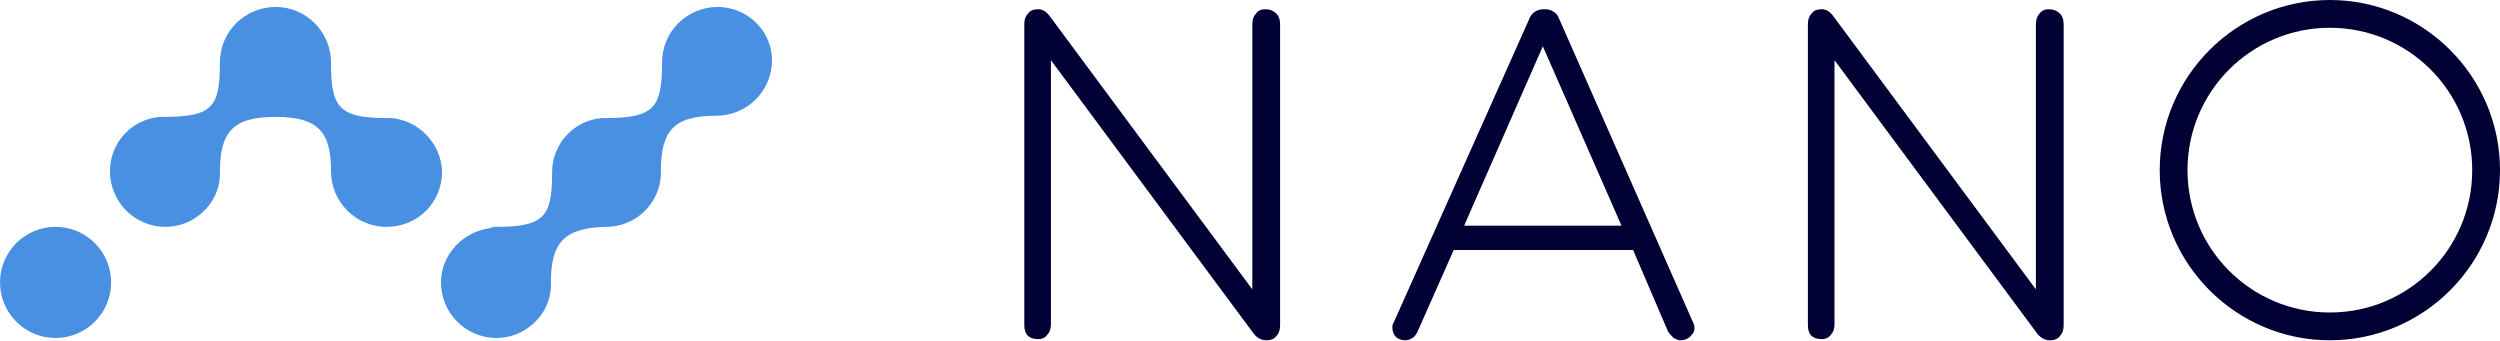
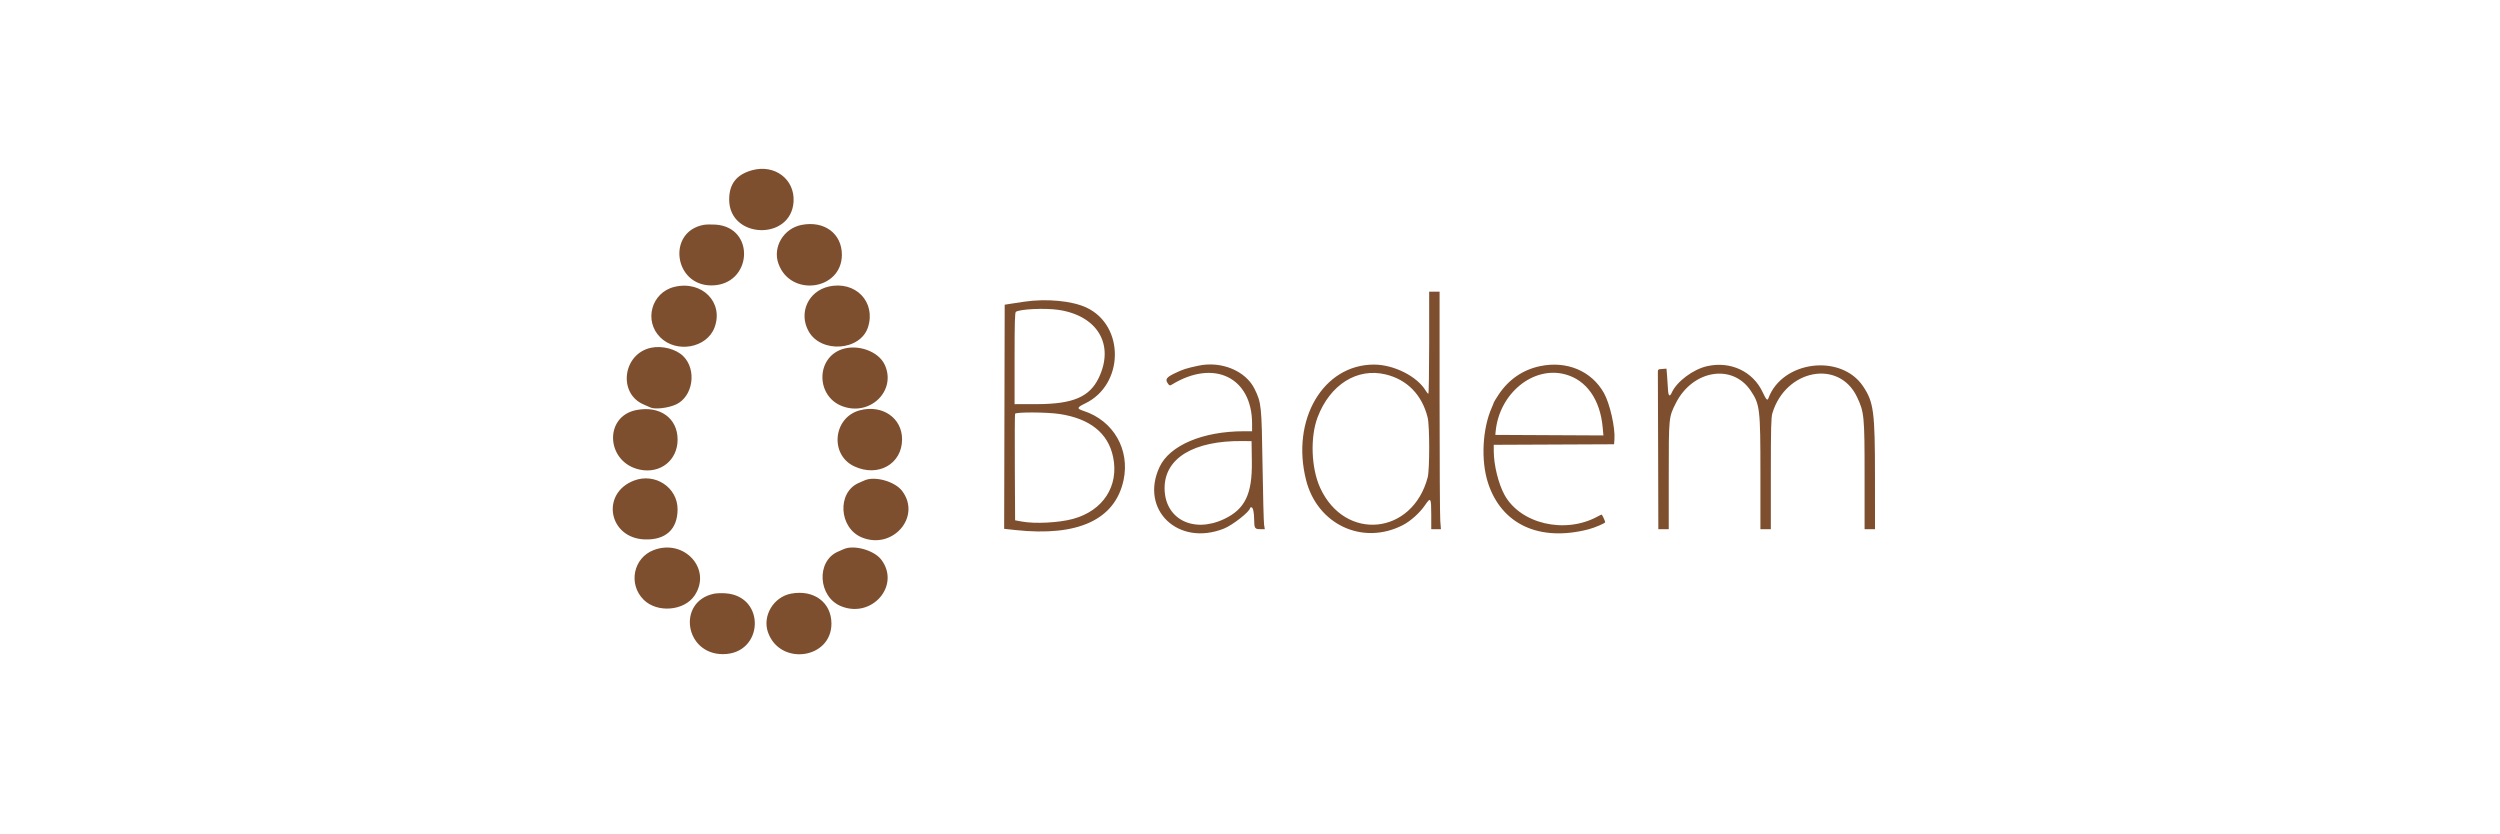
- <svg xmlns="http://www.w3.org/2000/svg" id="Layer_1" viewBox="0 0 216 29.4">
-   <style>.st0{fill:#4a90e2}.st1{fill:#000034}</style>
-   <circle class="st0" cx="4.8" cy="24.4" r="4.8" />
-   <path class="st0" d="M62 .6c-2.6 0-4.8 2.1-4.8 4.8 0 3.8-.6 4.8-4.8 4.8H52c-2.4.2-4.3 2.2-4.3 4.7v.1c0 3.7-.7 4.6-4.8 4.6-.2 0-.4 0-.5.1-2.4.3-4.3 2.3-4.3 4.7 0 2.6 2.1 4.8 4.8 4.8 2.5 0 4.6-2 4.7-4.4v-.4c0-3.4 1.1-4.7 4.7-4.8h.1c2.5 0 4.6-2 4.7-4.5v-.3c0-3.5 1.1-4.8 4.8-4.8 2.6 0 4.8-2.1 4.8-4.8 0-2.5-2.1-4.6-4.7-4.6zM33.8 10.2h-.4c-4.2 0-4.8-1-4.8-4.8 0-2.6-2.1-4.8-4.8-4.8C21.2.6 19 2.7 19 5.4c0 3.8-.6 4.7-4.8 4.7h-.4c-2.4.2-4.3 2.2-4.3 4.7 0 2.6 2.1 4.8 4.8 4.8 2.5 0 4.6-2 4.7-4.4v-.3c0-3.5 1.1-4.8 4.8-4.8 3.7 0 4.8 1.3 4.8 4.7 0 2.6 2.1 4.8 4.8 4.8s4.8-2.1 4.8-4.8c-.1-2.4-2-4.4-4.4-4.6z" />
-   <g>
-     <path class="st1" d="M109.3.8c-.3 0-.6.1-.8.4-.2.2-.3.5-.3.9V25L90.7 1.4c-.3-.4-.6-.6-1-.6s-.7.1-.9.4c-.2.2-.3.5-.3.9v26c0 .4.1.7.3.9.2.2.5.3.9.3.3 0 .6-.1.8-.4.2-.2.3-.5.3-.9V5.2l17.5 23.6c.3.4.7.6 1.1.6.4 0 .7-.1.9-.4.2-.2.3-.5.3-.9v-26c0-.4-.1-.7-.3-.9-.3-.3-.6-.4-1-.4zm92-.8c-8.1 0-14.7 6.6-14.7 14.7s6.6 14.7 14.7 14.7S216 22.8 216 14.7 209.4 0 201.3 0zm0 27c-6.8 0-12.3-5.5-12.3-12.3s5.5-12.3 12.3-12.3 12.3 5.5 12.3 12.3S208.1 27 201.3 27zM177 .8c-.3 0-.6.1-.8.4-.2.2-.3.5-.3.9V25L158.4 1.4c-.3-.4-.6-.6-1-.6s-.7.1-.9.4c-.2.2-.3.5-.3.9v26c0 .4.1.7.3.9.2.2.5.3.9.3.3 0 .6-.1.8-.4.2-.2.3-.5.3-.9V5.2L176 28.8c.3.4.7.6 1.1.6.4 0 .7-.1.9-.4.2-.2.3-.5.3-.9v-26c0-.4-.1-.7-.3-.9-.3-.3-.6-.4-1-.4zm-42.3.8c-.1-.3-.3-.5-.5-.6-.3-.2-.5-.2-.8-.2-.6 0-1.1.3-1.3.9l-11.7 26.2c-.1.1-.1.3-.1.4 0 .3.1.6.3.8.2.2.5.3.8.3.5 0 .9-.3 1.1-.8l3.1-7h15.5l3 7c.1.2.3.4.5.6.2.1.4.2.6.2.3 0 .6-.1.8-.3.2-.2.4-.4.4-.7 0-.2 0-.3-.1-.5L134.7 1.6zm-8.2 17.9L133.3 4l6.8 15.5h-13.6z" />
+ <svg xmlns="http://www.w3.org/2000/svg" id="svg" width="400" height="133.333" viewBox="0, 0, 400,133.333">
+   <g id="svgg">
+     <path id="path0" d="66.667 L 0.000 133.333 200.000 133.333 L 400.000 133.333 400.000 66.667 L 400.000 0.000 200.000 0.000 L 0.000 0.000 0.000 66.667 M123.250 27.226 C 125.825 27.912,127.128 29.679,126.970 32.271 C 126.588 38.557,116.667 38.231,116.667 31.932 C 116.667 28.488,119.740 26.291,123.250 27.226 M116.492 36.413 C 121.130 38.763,119.130 45.667,113.812 45.667 C 109.366 45.667,106.949 40.384,110.000 37.333 C 111.494 35.839,114.515 35.411,116.492 36.413 M131.923 36.263 C 135.559 37.782,135.693 43.436,132.132 45.062 C 127.413 47.216,122.715 43.022,124.846 38.558 C 125.954 36.235,129.277 35.158,131.923 36.263 M110.917 45.893 C 113.936 46.697,115.408 49.506,114.326 52.398 C 112.821 56.420,106.502 56.526,104.638 52.559 C 102.841 48.736,106.602 44.743,110.917 45.893 M135.417 45.893 C 138.444 46.699,139.854 49.331,138.878 52.356 C 137.657 56.144,131.364 56.570,129.377 53.000 C 127.166 49.026,130.860 44.678,135.417 45.893 M230.334 64.292 C 230.335 73.985,230.383 82.535,230.442 83.292 L 230.549 84.667 229.775 84.667 L 229.000 84.667 229.000 82.343 C 229.000 79.631,228.911 79.492,228.016 80.809 C 224.376 86.170,216.705 86.863,212.083 82.250 C 207.030 77.207,207.105 66.648,212.229 61.570 C 214.860 58.962,218.448 57.840,221.833 58.566 C 224.566 59.151,227.057 60.718,228.122 62.521 C 228.278 62.784,228.464 63.000,228.536 63.000 C 228.608 63.000,228.667 59.325,228.667 54.833 L 228.667 46.667 229.500 46.667 L 230.333 46.667 230.334 64.292 M170.181 48.237 C 175.715 49.071,178.333 51.853,178.333 56.897 C 178.333 60.220,176.534 63.149,173.634 64.546 C 172.282 65.198,172.243 65.378,173.375 65.746 C 178.146 67.295,180.820 71.933,179.767 76.833 C 178.410 83.155,172.469 85.891,162.458 84.806 L 160.665 84.612 160.708 66.683 L 160.750 48.754 161.583 48.620 C 165.699 47.956,167.724 47.866,170.181 48.237 M164.333 49.567 C 163.462 49.671,162.656 49.816,162.542 49.888 C 162.380 49.990,162.333 51.666,162.333 57.343 L 162.333 64.667 165.875 64.661 C 169.771 64.654,170.631 64.527,172.421 63.689 C 175.863 62.078,177.524 57.976,176.252 54.228 C 175.020 50.595,170.500 48.827,164.333 49.567 M107.948 56.032 C 111.457 57.682,111.585 63.149,108.152 64.719 C 106.879 65.301,104.735 65.543,104.039 65.184 C 103.880 65.102,103.426 64.900,103.030 64.737 C 99.510 63.281,99.355 57.810,102.787 56.149 C 104.335 55.399,106.498 55.351,107.948 56.032 M139.250 56.070 C 143.114 57.902,142.835 63.537,138.807 65.010 C 134.266 66.669,129.911 62.220,132.100 58.157 C 133.280 55.967,136.841 54.928,139.250 56.070 M195.726 58.572 C 198.996 59.257,200.859 61.260,201.703 65.000 C 201.796 65.412,201.933 69.688,202.007 74.500 C 202.081 79.313,202.192 83.569,202.255 83.958 L 202.368 84.667 201.620 84.667 C 200.774 84.667,200.674 84.510,200.667 83.167 C 200.661 81.985,200.481 81.167,200.228 81.167 C 200.103 81.167,200.000 81.227,200.000 81.300 C 200.000 81.837,197.219 84.022,195.833 84.574 C 188.518 87.487,182.329 81.569,185.526 74.718 C 187.144 71.252,192.460 69.000,199.027 69.000 L 200.333 69.000 200.333 67.792 C 200.332 60.382,194.247 57.408,187.513 61.526 C 187.082 61.790,186.667 61.396,186.667 60.723 C 186.667 59.850,190.869 58.391,193.500 58.350 C 194.096 58.341,195.098 58.441,195.726 58.572 M250.667 58.564 C 255.448 59.581,258.757 64.678,258.309 70.333 L 258.250 71.083 248.625 71.126 L 239.000 71.169 239.003 72.210 C 239.019 77.658,241.576 81.905,245.750 83.418 C 248.359 84.364,253.176 83.981,255.630 82.634 C 255.931 82.468,256.216 82.333,256.264 82.333 C 256.340 82.333,256.833 83.389,256.833 83.552 C 256.833 83.715,255.140 84.438,254.167 84.689 C 242.591 87.681,235.167 79.790,237.916 67.417 C 238.061 66.765,238.299 66.083,238.686 65.210 C 238.859 64.822,239.000 64.463,239.000 64.413 C 239.000 64.084,240.691 61.860,241.553 61.055 C 243.905 58.858,247.470 57.884,250.667 58.564 M276.946 58.567 C 279.206 59.169,281.064 60.698,282.021 62.744 C 282.590 63.959,282.784 64.163,282.947 63.719 C 285.150 57.708,294.591 56.535,298.111 61.833 C 299.798 64.373,299.993 65.869,299.997 76.292 L 300.000 84.667 299.167 84.667 L 298.333 84.667 298.333 76.175 C 298.333 66.559,298.273 65.930,297.114 63.500 C 294.229 57.449,285.712 59.087,283.584 66.102 C 283.379 66.778,283.337 68.431,283.335 75.792 L 283.333 84.667 282.500 84.667 L 281.667 84.667 281.667 75.760 C 281.667 65.386,281.587 64.705,280.106 62.500 C 277.168 58.125,270.798 59.200,268.125 64.521 C 266.997 66.767,267.000 66.731,267.000 76.175 L 267.000 84.667 266.167 84.667 L 265.333 84.667 265.301 72.417 C 265.283 65.679,265.264 59.923,265.259 59.625 C 265.250 59.107,265.280 59.081,265.943 59.033 L 266.637 58.982 266.738 60.199 C 266.793 60.869,266.856 61.823,266.878 62.320 C 266.922 63.340,267.152 63.558,267.458 62.869 C 268.812 59.809,273.547 57.662,276.946 58.567 M218.000 59.917 C 214.583 60.687,212.305 62.856,210.821 66.750 C 209.607 69.937,209.787 74.916,211.230 78.059 C 215.189 86.684,226.001 85.620,228.434 76.367 C 228.752 75.158,228.750 68.139,228.431 66.833 C 227.203 61.804,222.743 58.847,218.000 59.917 M246.313 59.909 C 242.748 60.892,239.712 64.831,239.307 69.000 L 239.250 69.583 247.898 69.627 L 256.546 69.670 256.430 68.390 C 255.867 62.171,251.472 58.487,246.313 59.909 M105.702 65.900 C 109.308 67.451,109.410 73.291,105.856 74.696 C 100.219 76.925,95.295 70.804,99.561 66.872 C 101.024 65.523,103.805 65.083,105.702 65.900 M141.787 65.976 C 145.268 67.754,145.273 72.997,141.795 74.627 C 136.500 77.109,131.551 71.367,135.255 67.039 C 136.539 65.539,139.870 64.997,141.787 65.976 M162.410 66.208 C 162.366 66.323,162.349 70.204,162.373 74.832 L 162.417 83.247 163.500 83.449 C 165.579 83.837,169.416 83.640,171.667 83.030 C 180.463 80.647,180.633 69.577,171.917 66.744 C 169.830 66.066,162.620 65.660,162.410 66.208 M196.417 70.609 C 188.613 71.123,184.445 75.808,187.048 81.140 C 189.119 85.381,196.405 84.661,199.235 79.935 C 200.228 78.277,200.346 77.603,200.295 73.879 L 200.250 70.583 198.750 70.569 C 197.925 70.561,196.875 70.579,196.417 70.609 M105.369 76.997 C 109.446 78.523,109.587 84.375,105.585 85.999 C 103.558 86.822,100.729 86.264,99.385 84.776 C 95.774 80.779,100.179 75.053,105.369 76.997 M142.758 77.253 C 148.467 80.175,143.899 88.428,137.917 86.000 C 134.218 84.499,133.886 78.784,137.409 77.264 C 137.688 77.144,138.104 76.962,138.333 76.859 C 139.192 76.476,141.670 76.696,142.758 77.253 M108.937 88.022 C 112.466 89.342,113.074 94.382,109.954 96.459 C 106.333 98.869,101.579 96.579,101.585 92.428 C 101.591 88.836,105.250 86.643,108.937 88.022 M139.424 88.253 C 145.133 91.175,140.566 99.428,134.583 97.000 C 130.884 95.499,130.552 89.784,134.076 88.264 C 134.355 88.144,134.771 87.962,135.000 87.859 C 135.859 87.476,138.337 87.696,139.424 88.253 M118.102 95.404 C 121.444 96.934,121.731 101.888,118.589 103.830 C 115.077 106.001,110.333 103.658,110.333 99.751 C 110.333 96.036,114.450 93.732,118.102 95.404 M130.347 95.355 C 133.920 96.892,133.996 102.450,130.465 104.062 C 126.674 105.792,122.679 103.522,122.669 99.630 C 122.660 96.034,126.698 93.785,130.347 95.355 " stroke="none" fill="#fbfbfb" fill-rule="evenodd" />
+     <path id="path1" d="M120.333 27.237 C 117.840 27.926,116.667 29.429,116.667 31.932 C 116.667 38.231,126.588 38.557,126.970 32.271 C 127.188 28.686,123.957 26.235,120.333 27.237 M112.583 35.979 C 106.709 37.065,107.800 45.667,113.812 45.667 C 120.348 45.667,120.989 36.366,114.482 35.937 C 113.804 35.892,112.950 35.911,112.583 35.979 M128.250 35.987 C 125.382 36.549,123.607 39.510,124.544 42.167 C 126.459 47.593,134.700 46.449,134.700 40.756 C 134.700 37.362,131.877 35.275,128.250 35.987 M107.901 45.901 C 104.243 46.789,102.973 51.306,105.634 53.967 C 108.234 56.567,113.095 55.689,114.326 52.398 C 115.829 48.381,112.317 44.829,107.901 45.901 M132.583 45.854 C 129.300 46.610,127.748 50.071,129.377 53.000 C 131.364 56.570,137.657 56.144,138.878 52.356 C 140.185 48.303,136.860 44.869,132.583 45.854 M228.667 54.833 C 228.667 59.325,228.608 63.000,228.536 63.000 C 228.464 63.000,228.278 62.784,228.122 62.521 C 226.765 60.224,223.023 58.333,219.833 58.333 C 211.705 58.333,206.519 67.172,208.979 76.833 C 210.785 83.929,218.012 87.301,224.417 84.038 C 225.689 83.389,227.160 82.070,228.016 80.809 C 228.911 79.492,229.000 79.631,229.000 82.343 L 229.000 84.667 229.775 84.667 L 230.549 84.667 230.442 83.292 C 230.383 82.535,230.335 73.985,230.334 64.292 L 230.333 46.667 229.500 46.667 L 228.667 46.667 228.667 54.833 M163.917 48.266 C 163.092 48.387,162.042 48.546,161.583 48.620 L 160.750 48.754 160.708 66.683 L 160.665 84.612 162.458 84.806 C 172.469 85.891,178.410 83.155,179.767 76.833 C 180.820 71.933,178.146 67.295,173.375 65.746 C 172.243 65.378,172.282 65.198,173.634 64.546 C 179.867 61.542,179.990 52.100,173.833 49.212 C 171.536 48.135,167.465 47.746,163.917 48.266 M169.333 49.576 C 175.594 50.492,178.351 55.118,175.808 60.441 C 174.336 63.522,171.679 64.651,165.875 64.661 L 162.333 64.667 162.333 57.343 C 162.333 51.666,162.380 49.990,162.542 49.888 C 163.242 49.446,167.202 49.264,169.333 49.576 M104.160 55.643 C 99.626 56.612,98.832 63.001,103.030 64.737 C 103.426 64.900,103.880 65.102,104.039 65.184 C 104.735 65.543,106.879 65.301,108.152 64.719 C 110.876 63.473,111.530 59.196,109.332 56.998 C 108.180 55.846,105.947 55.261,104.160 55.643 M134.707 55.884 C 130.514 57.315,130.558 63.417,134.773 64.994 C 139.235 66.664,143.492 62.476,141.544 58.333 C 140.542 56.203,137.240 55.020,134.707 55.884 M191.750 58.509 C 189.826 58.921,189.303 59.087,188.042 59.688 C 186.575 60.386,186.369 60.702,186.907 61.426 C 187.117 61.711,187.191 61.723,187.513 61.526 C 194.247 57.408,200.332 60.382,200.333 67.792 L 200.333 69.000 199.027 69.000 C 192.460 69.000,187.144 71.252,185.526 74.718 C 182.329 81.569,188.518 87.487,195.833 84.574 C 197.219 84.022,200.000 81.837,200.000 81.300 C 200.000 81.227,200.103 81.167,200.228 81.167 C 200.481 81.167,200.661 81.985,200.667 83.167 C 200.674 84.510,200.774 84.667,201.620 84.667 L 202.368 84.667 202.255 83.958 C 202.192 83.569,202.081 79.313,202.007 74.500 C 201.859 64.834,201.819 64.449,200.732 62.229 C 199.319 59.339,195.419 57.724,191.750 58.509 M246.417 58.582 C 243.641 59.162,241.367 60.730,239.756 63.174 C 239.340 63.806,239.000 64.363,239.000 64.413 C 239.000 64.463,238.859 64.822,238.686 65.210 C 237.182 68.600,236.924 73.692,238.076 77.250 C 240.235 83.914,246.306 86.721,254.167 84.689 C 255.140 84.438,256.833 83.715,256.833 83.552 C 256.833 83.389,256.340 82.333,256.264 82.333 C 256.216 82.333,255.931 82.468,255.630 82.634 C 250.423 85.493,243.266 83.830,240.714 79.167 C 239.746 77.398,239.010 74.402,239.003 72.210 L 239.000 71.169 248.625 71.126 L 258.250 71.083 258.309 70.333 C 258.459 68.450,257.573 64.543,256.615 62.855 C 254.618 59.340,250.683 57.691,246.417 58.582 M273.167 58.580 C 270.886 59.085,268.259 61.058,267.458 62.869 C 267.152 63.558,266.922 63.340,266.878 62.320 C 266.856 61.823,266.793 60.869,266.738 60.199 L 266.637 58.982 265.943 59.033 C 265.280 59.081,265.250 59.107,265.259 59.625 C 265.264 59.923,265.283 65.679,265.301 72.417 L 265.333 84.667 266.167 84.667 L 267.000 84.667 267.000 76.175 C 267.000 66.731,266.997 66.767,268.125 64.521 C 270.798 59.200,277.168 58.125,280.106 62.500 C 281.587 64.705,281.667 65.386,281.667 75.760 L 281.667 84.667 282.500 84.667 L 283.333 84.667 283.335 75.792 C 283.337 68.431,283.379 66.778,283.584 66.102 C 285.712 59.087,294.229 57.449,297.114 63.500 C 298.273 65.930,298.333 66.559,298.333 76.175 L 298.333 84.667 299.167 84.667 L 300.000 84.667 299.997 76.292 C 299.993 65.869,299.798 64.373,298.111 61.833 C 294.591 56.535,285.150 57.708,282.947 63.719 C 282.784 64.163,282.590 63.959,282.021 62.744 C 280.471 59.430,276.903 57.752,273.167 58.580 M221.696 59.905 C 225.150 60.731,227.542 63.191,228.431 66.833 C 228.750 68.139,228.752 75.158,228.434 76.367 C 226.001 85.620,215.189 86.684,211.230 78.059 C 209.787 74.916,209.607 69.937,210.821 66.750 C 212.808 61.537,217.134 58.814,221.696 59.905 M250.424 59.894 C 253.825 60.800,256.024 63.911,256.430 68.390 L 256.546 69.670 247.898 69.627 L 239.250 69.583 239.307 69.000 C 239.895 62.946,245.290 58.527,250.424 59.894 M101.833 65.605 C 96.528 66.633,96.981 74.048,102.417 75.152 C 105.688 75.816,108.417 73.625,108.417 70.333 C 108.417 66.905,105.593 64.877,101.833 65.605 M137.583 65.645 C 133.305 66.769,132.705 72.757,136.684 74.616 C 140.505 76.401,144.333 74.232,144.333 70.283 C 144.333 66.870,141.177 64.700,137.583 65.645 M169.515 66.237 C 174.398 66.973,177.296 69.294,178.094 73.107 C 179.066 77.752,176.495 81.722,171.667 83.030 C 169.416 83.640,165.579 83.837,163.500 83.449 L 162.417 83.247 162.373 74.832 C 162.349 70.204,162.366 66.323,162.410 66.208 C 162.523 65.912,167.492 65.932,169.515 66.237 M200.295 73.879 C 200.366 79.057,199.198 81.470,195.856 83.048 C 190.897 85.390,186.333 83.018,186.333 78.098 C 186.333 73.309,190.976 70.494,198.750 70.569 L 200.250 70.583 200.295 73.879 M101.417 76.900 C 96.079 78.961,97.379 86.087,103.132 86.307 C 106.496 86.435,108.405 84.698,108.413 81.500 C 108.421 77.979,104.795 75.595,101.417 76.900 M138.333 76.859 C 138.104 76.962,137.688 77.144,137.409 77.264 C 133.886 78.784,134.218 84.499,137.917 86.000 C 142.849 88.002,147.455 82.671,144.347 78.558 C 143.195 77.034,139.978 76.125,138.333 76.859 M104.597 88.010 C 101.322 89.253,100.474 93.483,103.000 95.971 C 105.171 98.110,109.475 97.747,111.131 95.287 C 113.954 91.092,109.511 86.144,104.597 88.010 M135.000 87.859 C 134.771 87.962,134.355 88.144,134.076 88.264 C 130.552 89.784,130.884 95.499,134.583 97.000 C 139.515 99.002,144.122 93.671,141.014 89.558 C 139.861 88.034,136.645 87.125,135.000 87.859 M114.221 94.997 C 108.297 96.254,109.555 104.671,115.667 104.664 C 122.202 104.656,122.595 95.377,116.078 94.929 C 115.439 94.886,114.604 94.916,114.221 94.997 M126.583 94.979 C 123.771 95.500,121.951 98.540,122.878 101.167 C 124.790 106.587,133.045 105.447,133.030 99.764 C 133.021 96.380,130.224 94.304,126.583 94.979 " stroke="none" fill="#7d4f2f" fill-rule="evenodd" />
  </g>
</svg>
